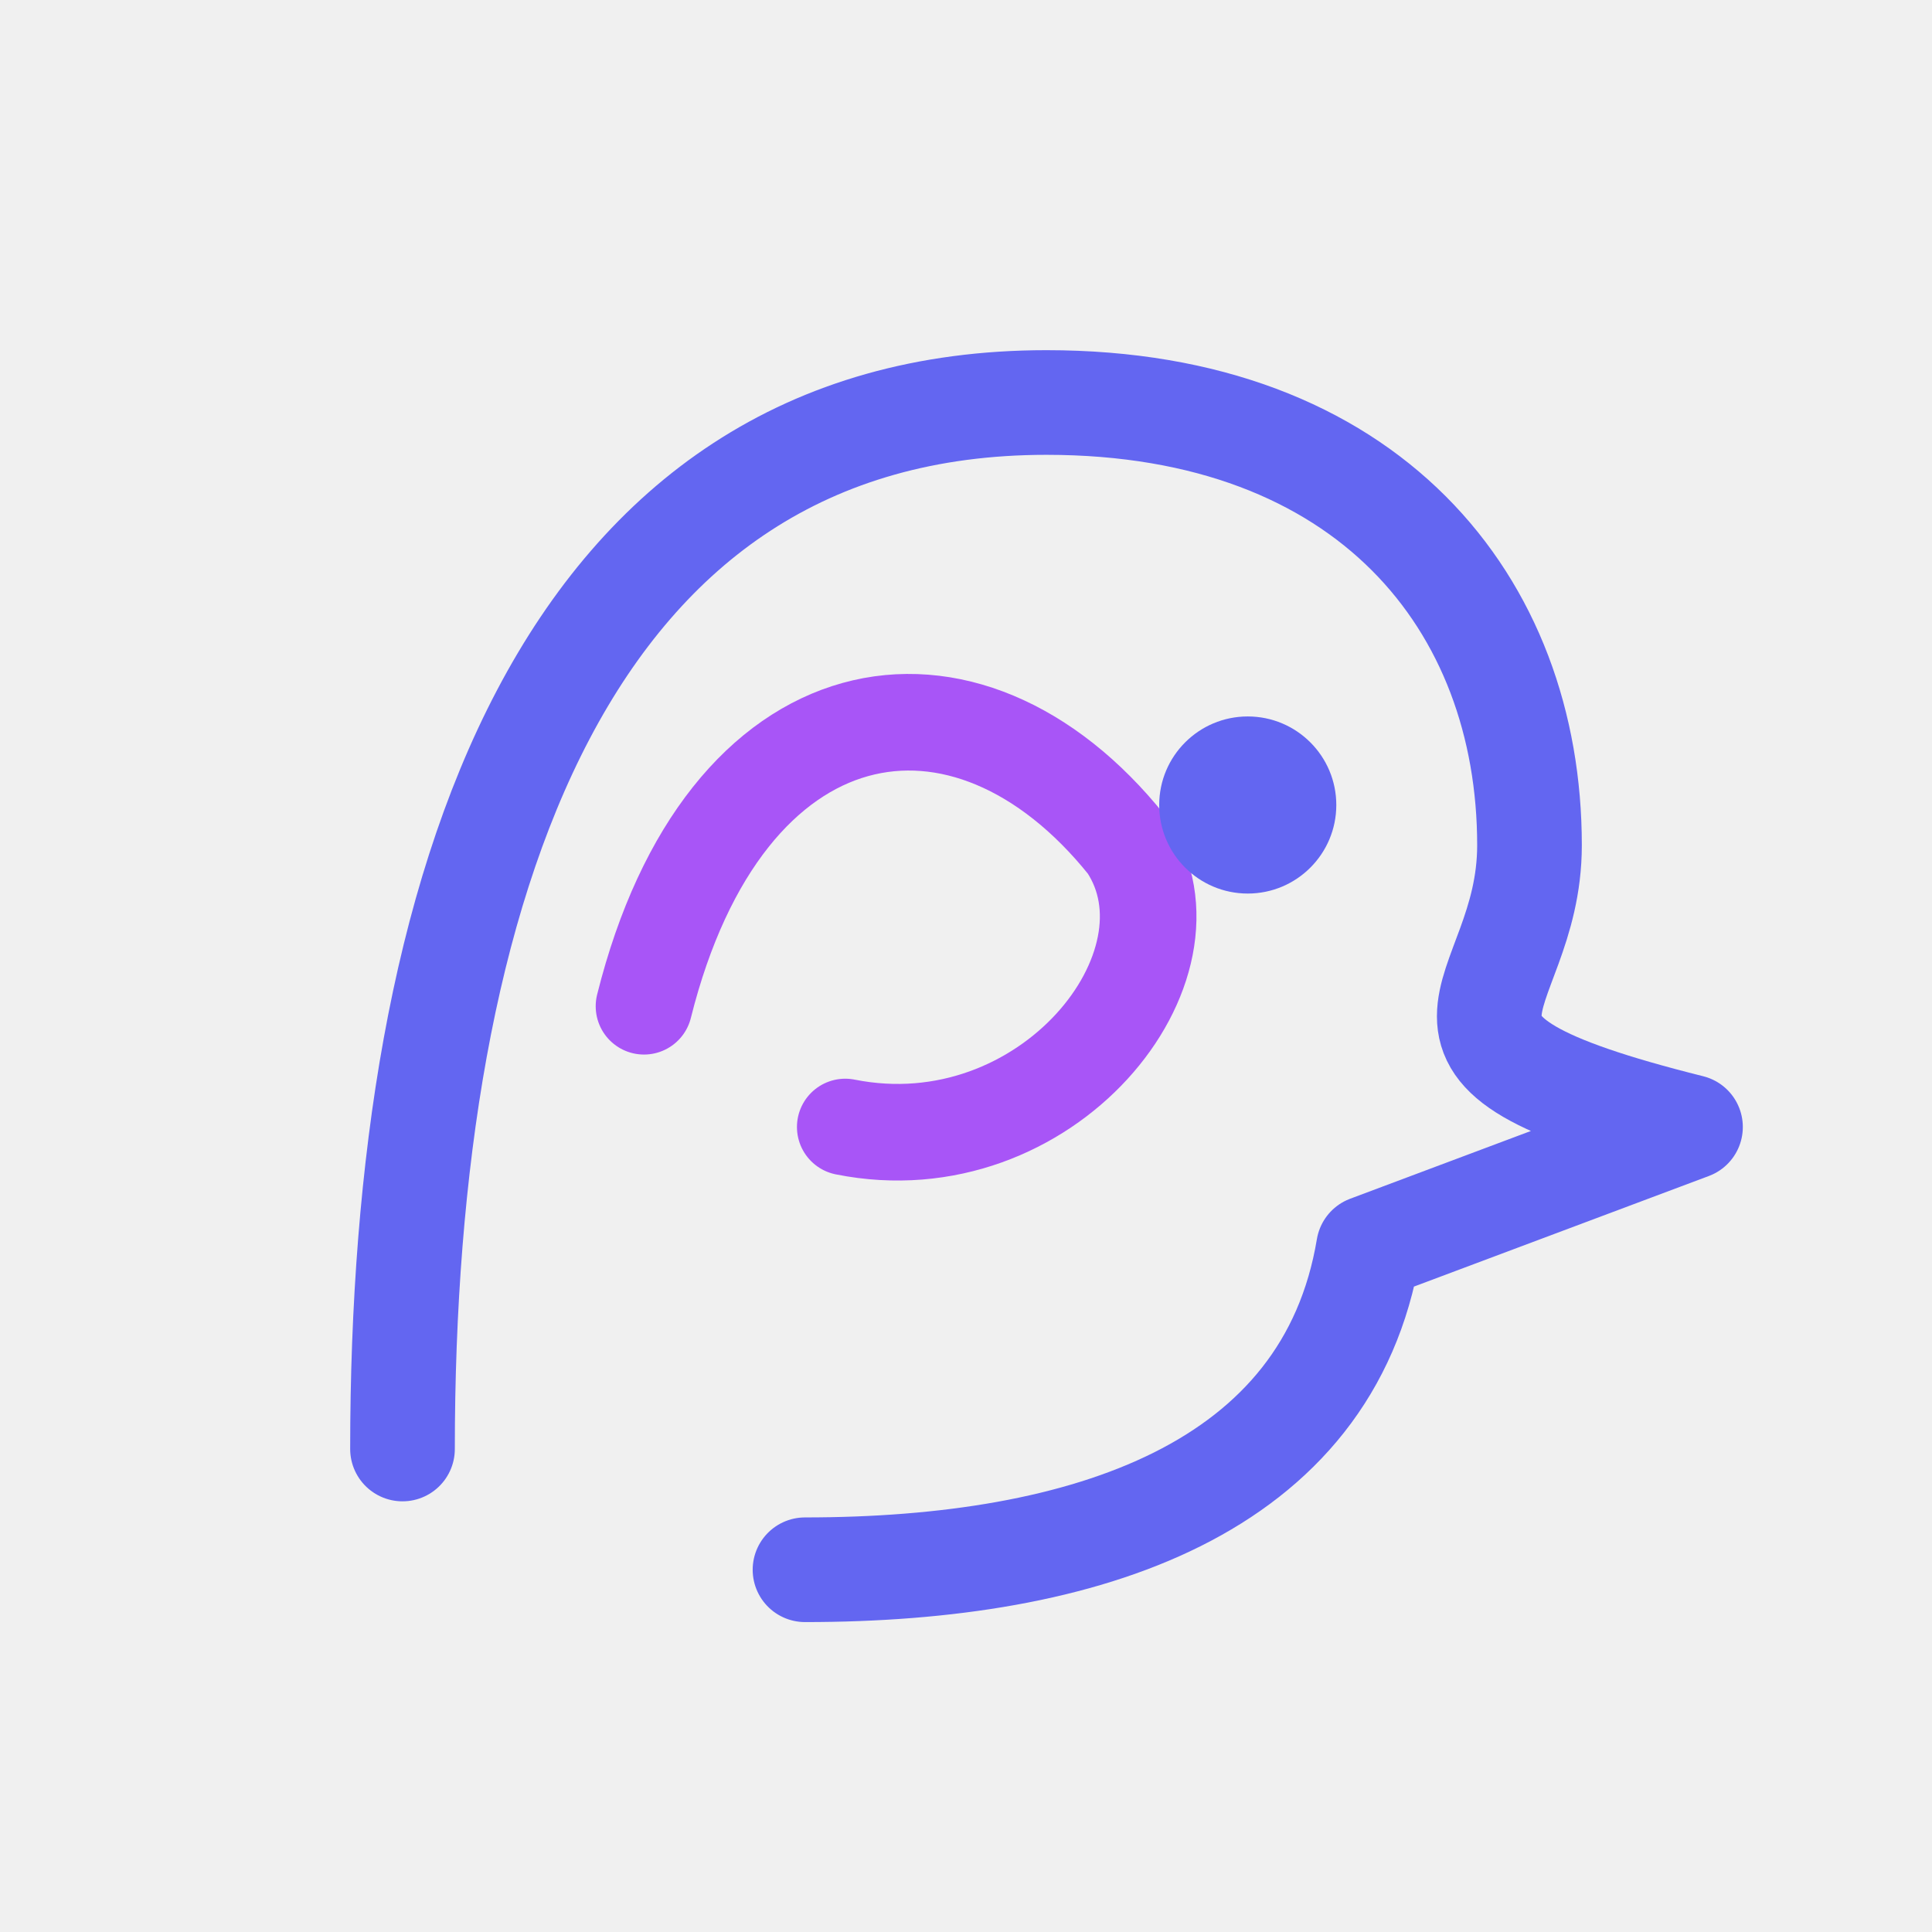
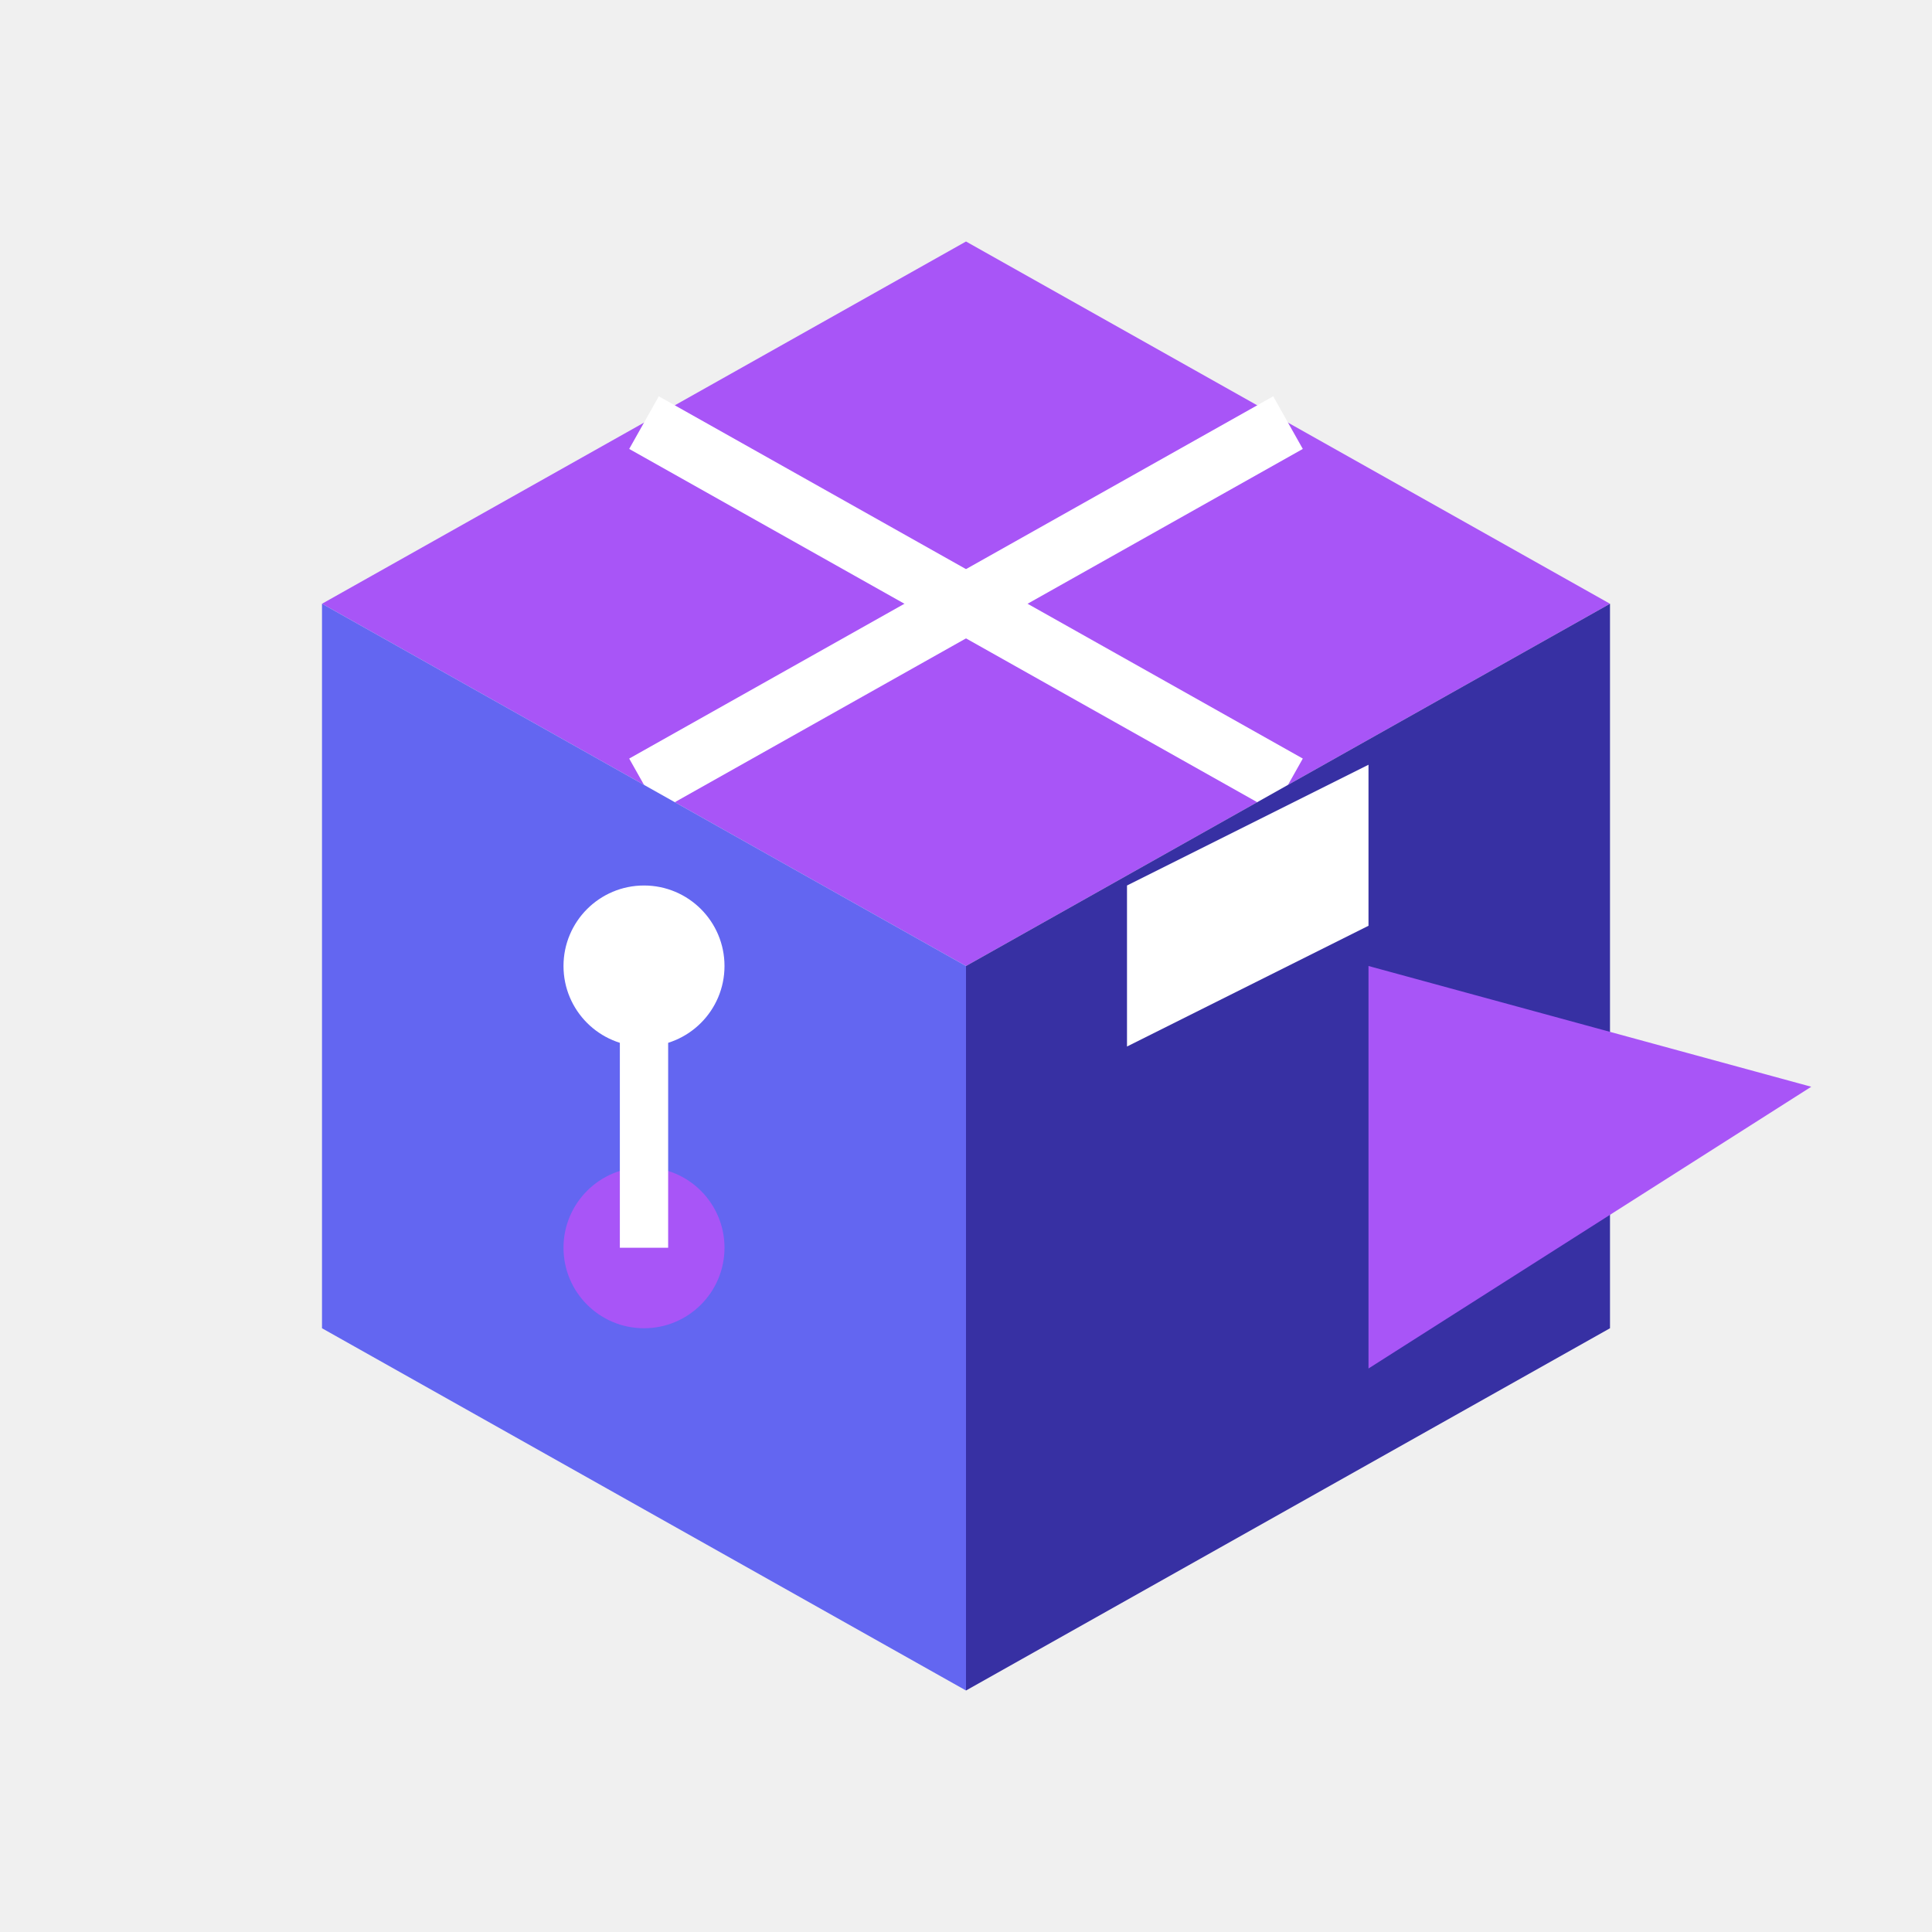
- <svg xmlns="http://www.w3.org/2000/svg" viewBox="0 0 48 48" fill="none">
-   <path d="M10 36C10 22 14 10 26 10C34 10 38 15 38 21C38 25 34 26 42 28L34 31C33 37 27 39 20 39" stroke="#6366F1" stroke-width="2.6" stroke-linecap="round" stroke-linejoin="round" />
-   <path d="M16 25C18 17 24 16 28 21C30 24 26 29 21 28" stroke="#A855F7" stroke-width="2.4" stroke-linecap="round" />
-   <circle cx="31" cy="20" r="2.2" fill="#6366F1" />
+ <svg xmlns="http://www.w3.org/2000/svg" viewBox="0 0 48 48" fill="none" aria-hidden="true" focusable="false">
+   <polygon points="24,6 40,15 24,24 8,15" fill="#A855F7" />
+   <line x1="16" y1="10.5" x2="32" y2="19.5" stroke="#FFFFFF" stroke-width="1.5" />
+   <line x1="32" y1="10.5" x2="16" y2="19.5" stroke="#FFFFFF" stroke-width="1.5" />
+   <polygon points="8,15 24,24 24,42 8,33" fill="#6366F1" />
+   <polygon points="40,15 24,24 24,42 40,33" fill="#3730A3" />
+   <polygon points="34,24 45,27 34,34" fill="#A855F7" />
+   <polygon points="28,22 34,19 34,23 28,26" fill="#FFFFFF" />
+   <circle cx="16" cy="24" r="2" fill="#FFFFFF" />
+   <circle cx="16" cy="31" r="2" fill="#A855F7" />
+   <line x1="16" y1="24" x2="16" y2="31" stroke="#FFFFFF" stroke-width="1.2" />
</svg>
